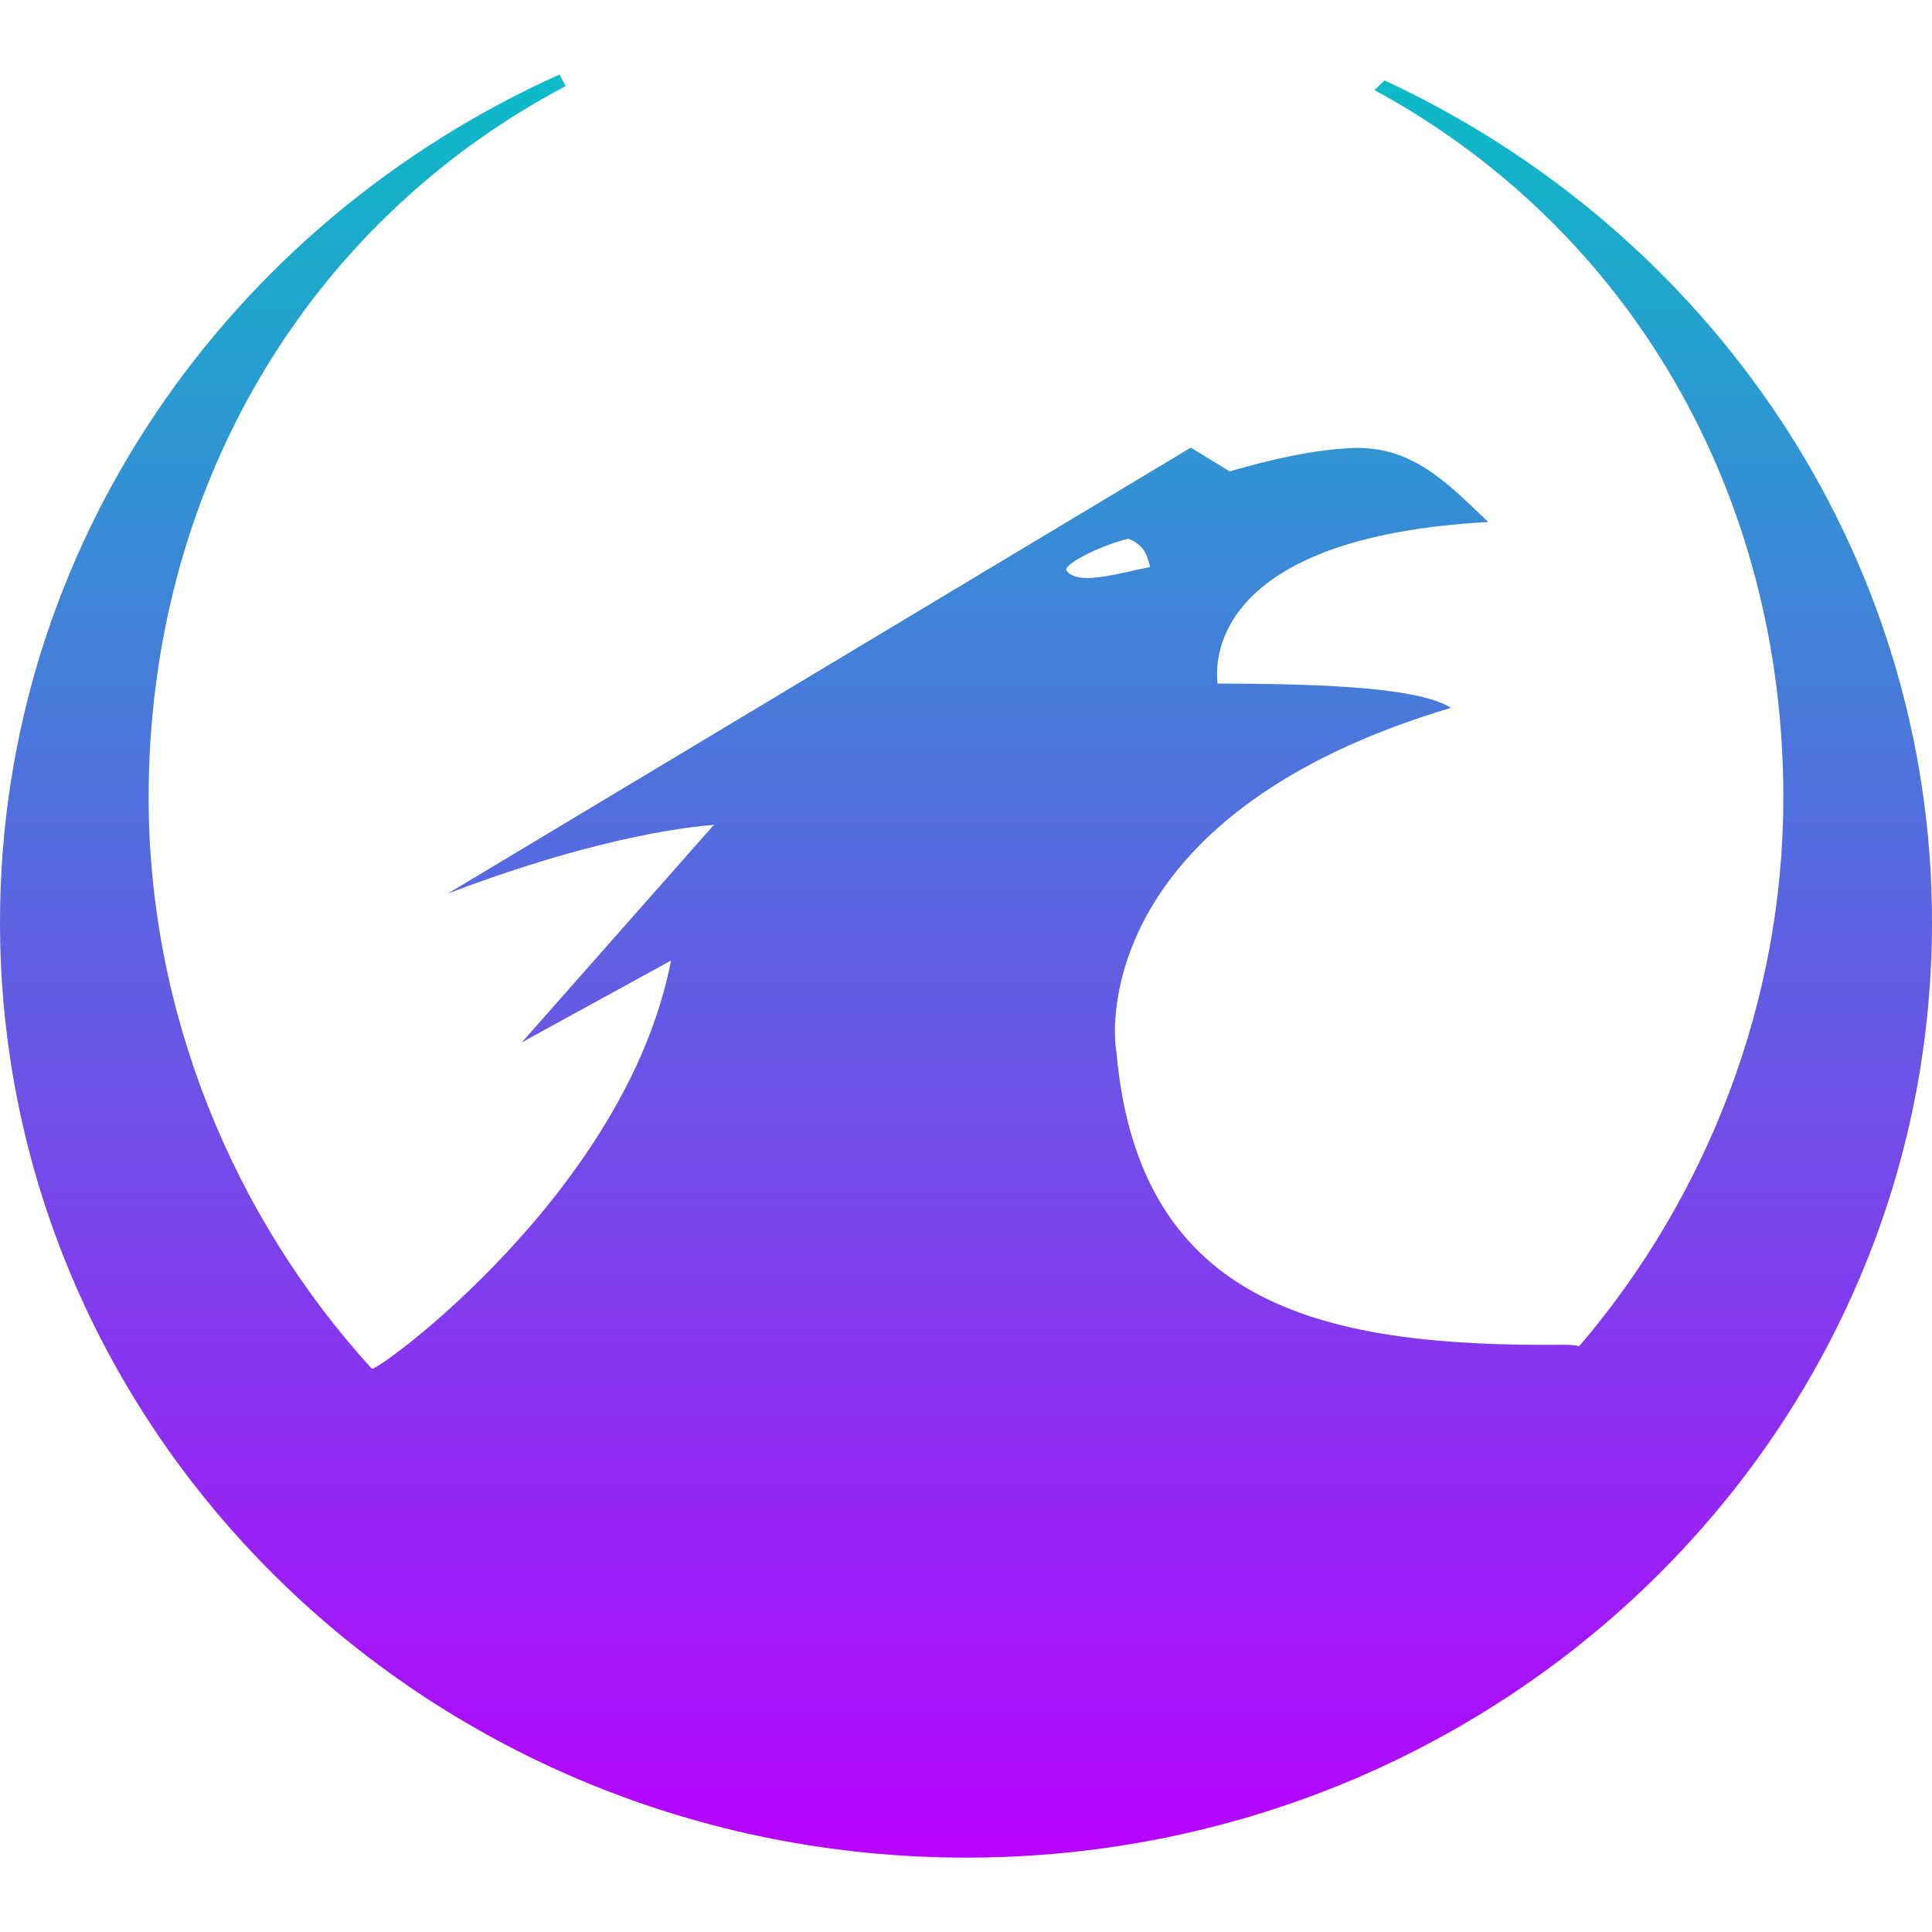
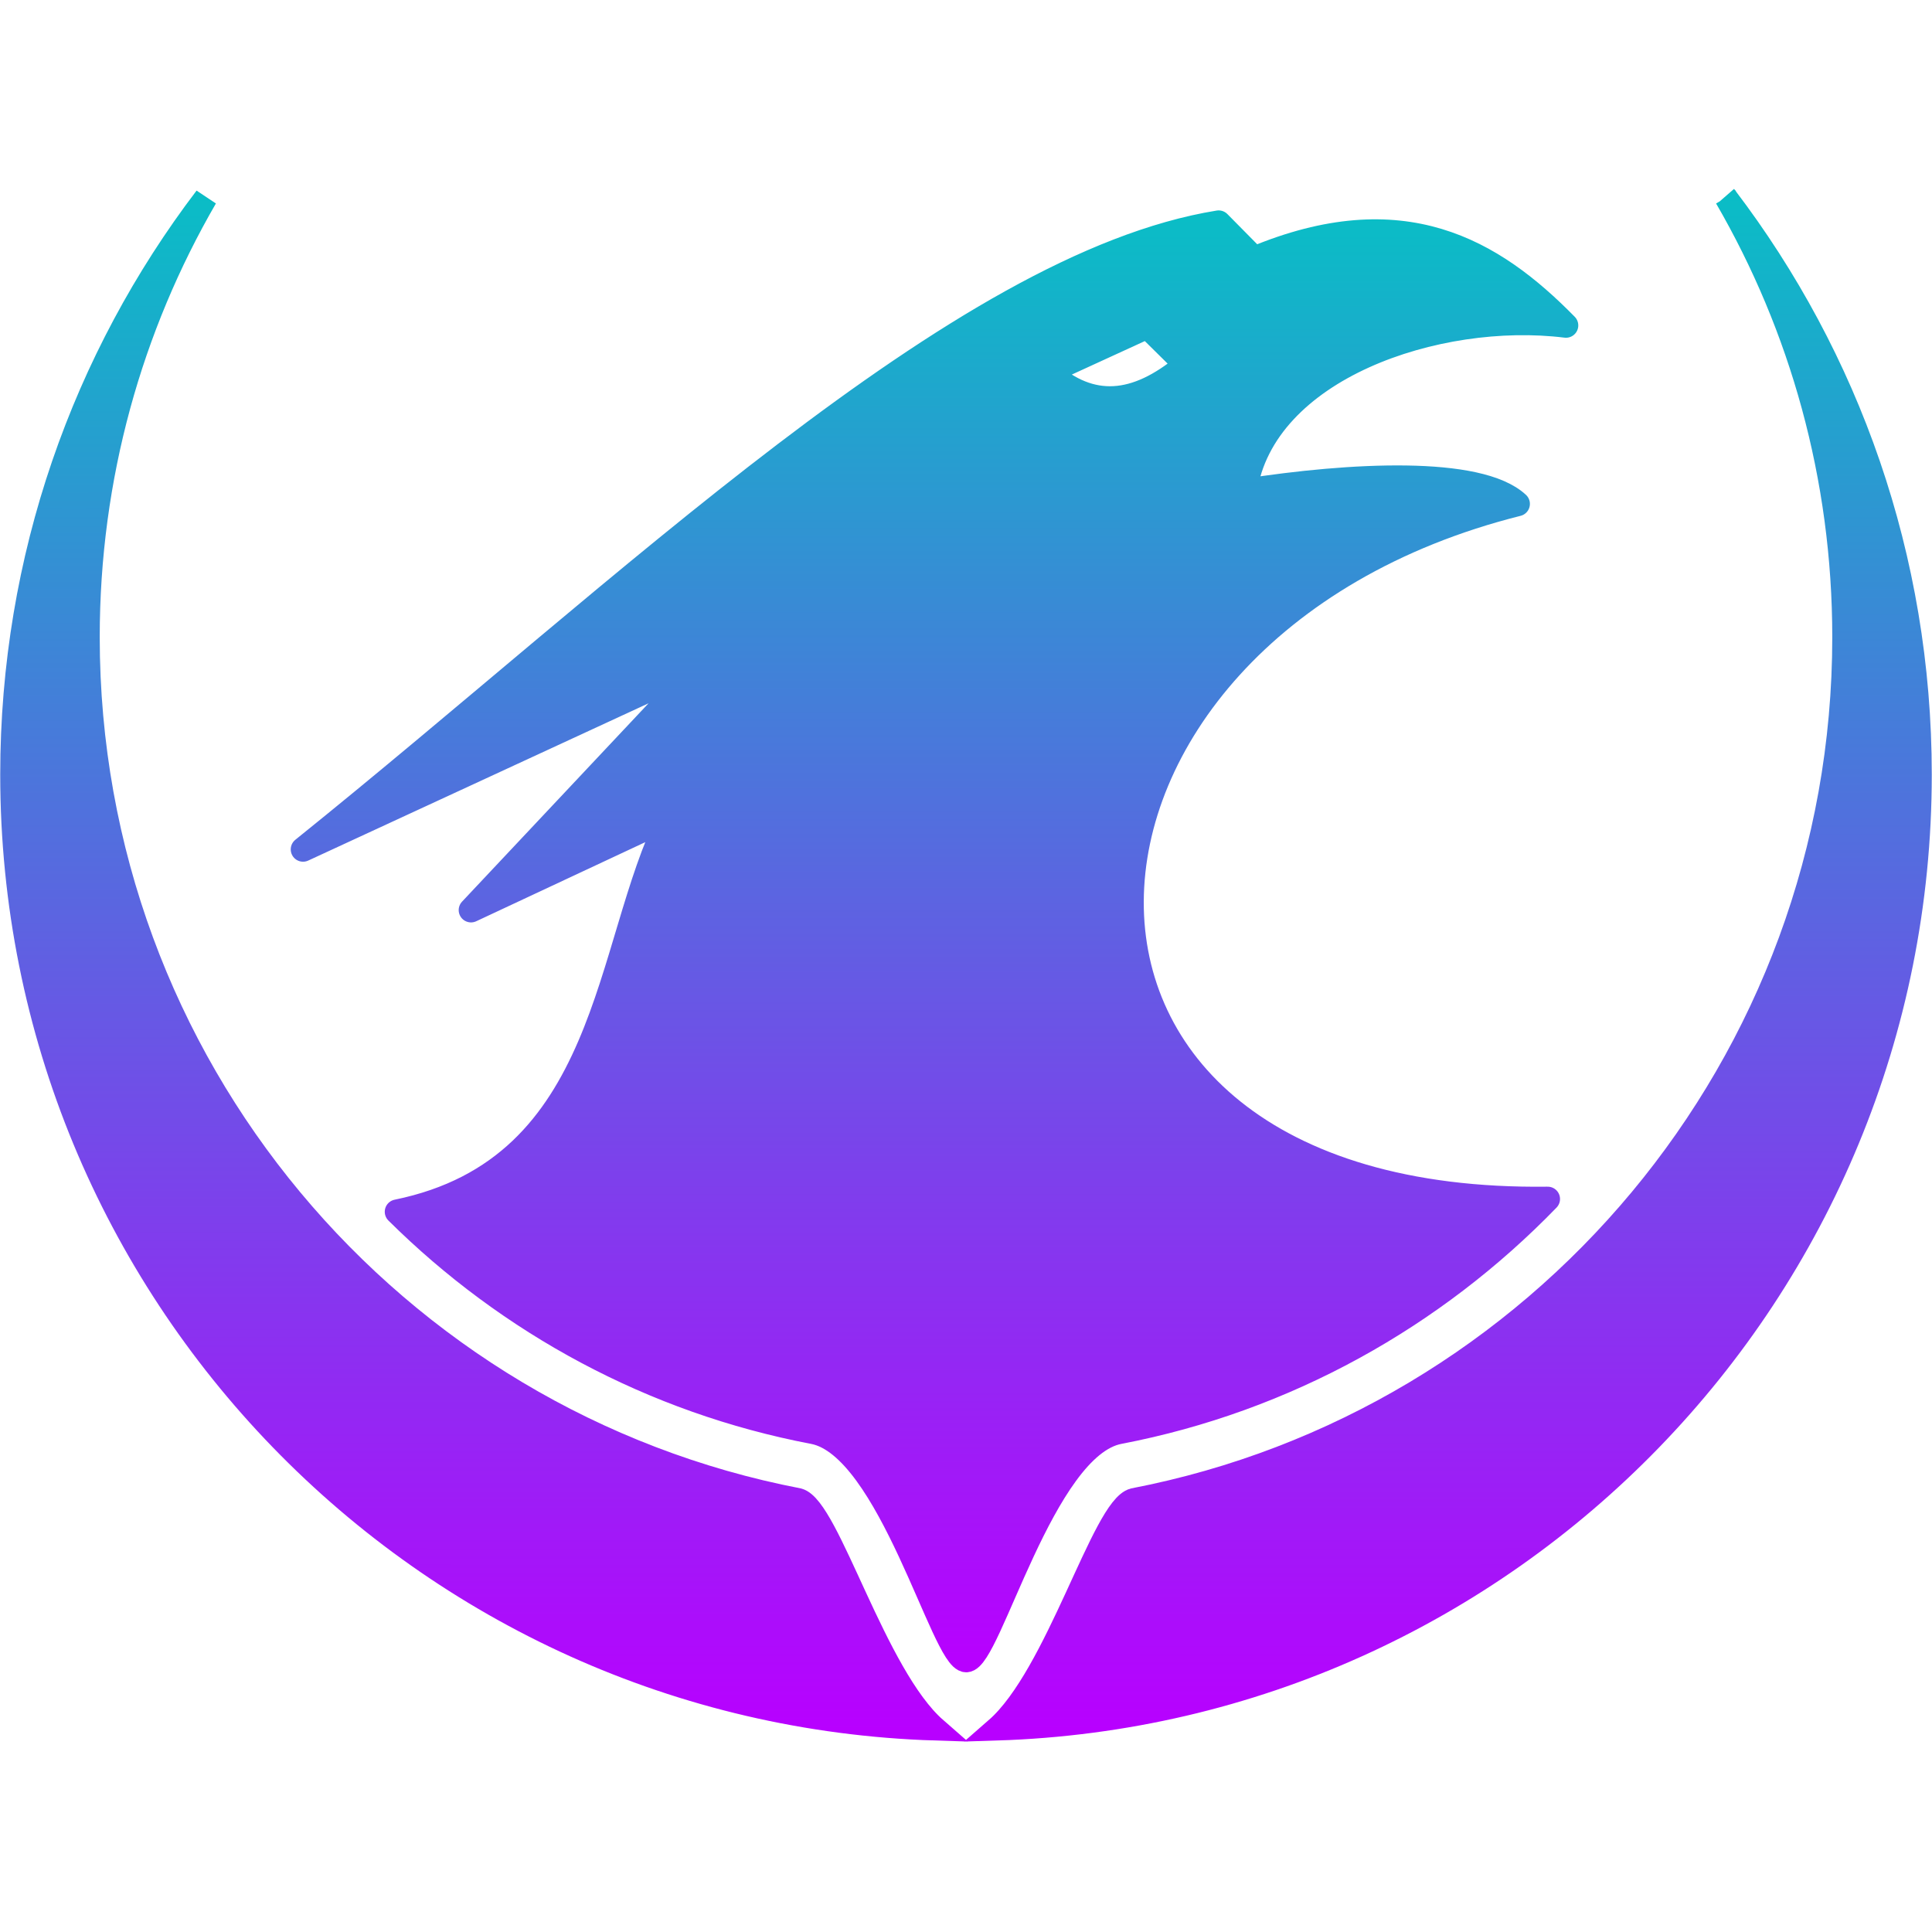
- <svg xmlns="http://www.w3.org/2000/svg" width="16" height="16" version="1.1">
+ <svg xmlns="http://www.w3.org/2000/svg" width="16" height="16" viewBox="0 0 4.233 4.233" version="1.1" id="svg1">
  <defs>
    <style id="current-color-scheme" type="text/css">
   .ColorScheme-Text { color: #0abdc6; } .ColorScheme-Highlight { color:#5294e2; }
  </style>
    <linearGradient id="arrongin" x1="0%" x2="0%" y1="0%" y2="100%">
      <stop offset="0%" style="stop-color:#dd9b44; stop-opacity:1" />
      <stop offset="100%" style="stop-color:#ad6c16; stop-opacity:1" />
    </linearGradient>
    <linearGradient id="aurora" x1="0%" x2="0%" y1="0%" y2="100%">
      <stop offset="0%" style="stop-color:#09D4DF; stop-opacity:1" />
      <stop offset="100%" style="stop-color:#9269F4; stop-opacity:1" />
    </linearGradient>
    <linearGradient id="cyberneon" x1="0%" x2="0%" y1="0%" y2="100%">
      <stop offset="0" style="stop-color:#0abdc6; stop-opacity:1" />
      <stop offset="1" style="stop-color:#ea00d9; stop-opacity:1" />
    </linearGradient>
    <linearGradient id="fitdance" x1="0%" x2="0%" y1="0%" y2="100%">
      <stop offset="0%" style="stop-color:#1AD6AB; stop-opacity:1" />
      <stop offset="100%" style="stop-color:#329DB6; stop-opacity:1" />
    </linearGradient>
    <linearGradient id="oomox" x1="0%" x2="0%" y1="0%" y2="100%">
      <stop offset="0%" style="stop-color:#0abdc6; stop-opacity:1" />
      <stop offset="100%" style="stop-color:#b800ff; stop-opacity:1" />
    </linearGradient>
    <linearGradient id="rainblue" x1="0%" x2="0%" y1="0%" y2="100%">
      <stop offset="0%" style="stop-color:#00F260; stop-opacity:1" />
      <stop offset="100%" style="stop-color:#0575E6; stop-opacity:1" />
    </linearGradient>
    <linearGradient id="sunrise" x1="0%" x2="0%" y1="0%" y2="100%">
      <stop offset="0%" style="stop-color: #FF8501; stop-opacity:1" />
      <stop offset="100%" style="stop-color: #FFCB01; stop-opacity:1" />
    </linearGradient>
    <linearGradient id="telinkrin" x1="0%" x2="0%" y1="0%" y2="100%">
      <stop offset="0%" style="stop-color: #b2ced6; stop-opacity:1" />
      <stop offset="100%" style="stop-color: #6da5b7; stop-opacity:1" />
    </linearGradient>
    <linearGradient id="60spsycho" x1="0%" x2="0%" y1="0%" y2="100%">
      <stop offset="0%" style="stop-color: #df5940; stop-opacity:1" />
      <stop offset="25%" style="stop-color: #d8d15f; stop-opacity:1" />
      <stop offset="50%" style="stop-color: #e9882a; stop-opacity:1" />
      <stop offset="100%" style="stop-color: #279362; stop-opacity:1" />
    </linearGradient>
    <linearGradient id="90ssummer" x1="0%" x2="0%" y1="0%" y2="100%">
      <stop offset="0%" style="stop-color: #f618c7; stop-opacity:1" />
      <stop offset="20%" style="stop-color: #94ffab; stop-opacity:1" />
      <stop offset="50%" style="stop-color: #fbfd54; stop-opacity:1" />
      <stop offset="100%" style="stop-color: #0f83ae; stop-opacity:1" />
    </linearGradient>
  </defs>
-   <path fill="url(#oomox)" class="ColorScheme-Text" fill-rule="evenodd" d="M 5.557 7.955 L 4.322 8.632 L 5.912 6.831 C 5.43 6.87 4.646 7.041 3.707 7.401 L 9.862 3.707 L 10.184 3.904 C 10.556 3.795 10.887 3.726 11.186 3.711 L 11.186 3.711 L 11.185 3.711 C 11.683 3.685 11.978 3.989 12.324 4.323 C 10.115 4.445 10.053 5.408 10.083 5.661 C 10.767 5.663 11.728 5.676 12.016 5.862 C 9.153 6.716 9.196 8.446 9.246 8.715 C 9.434 10.838 10.996 11.153 12.94 11.137 C 12.994 11.135 13.038 11.141 13.079 11.148 C 14.14 9.907 14.769 8.292 14.769 6.604 C 14.769 4.086 13.5 1.897 11.383 0.746 L 11.466 0.666 C 14.148 1.911 16 4.564 16 7.639 C 16 11.916 12.418 15.384 8.001 15.384 C 3.582 15.384 0 11.916 0 7.639 C 0 4.525 1.898 1.846 4.634 0.617 L 4.634 0.616 C 4.649 0.648 4.67 0.682 4.684 0.713 C 2.532 1.852 1.231 4.059 1.231 6.604 C 1.231 8.377 1.925 10.069 3.079 11.335 C 3.101 11.379 5.188 9.875 5.557 7.955 Z M 9.34 4.459 C 9.482 4.516 9.5 4.602 9.525 4.696 C 9.279 4.743 8.931 4.855 8.834 4.728 C 8.79 4.684 9.092 4.523 9.343 4.462 L 9.34 4.459 L 9.34 4.459 Z" />
+   <path style="display:inline;fill:url(#oomox);fill-opacity:1;fill-rule:evenodd;stroke:url(#oomox);stroke-width:0.054;stroke-linejoin:round;stroke-miterlimit:4;stroke-dasharray:none;stroke-opacity:1" d="M 2.67,0.488 C 2.101,0.58 1.374,1.29 0.664,1.861 L 1.536,1.458 1.032,1.994 1.468,1.79 C 1.325,2.072 1.34,2.559 0.87,2.655 1.115,2.898 1.43,3.07 1.782,3.137 c 0.168,0.032 0.285,0.5 0.335,0.5 0.05,0 0.167,-0.468 0.335,-0.5 C 2.817,3.067 3.142,2.884 3.391,2.627 2.147,2.643 2.225,1.38 3.325,1.104 3.24,1.025 2.958,1.04 2.727,1.076 2.767,0.807 3.149,0.678 3.431,0.713 3.27,0.549 3.073,0.431 2.748,0.567 Z m -0.156,0.227 0.085,0.084 C 2.488,0.892 2.39,0.898 2.296,0.815 Z" id="PhoenixHead" class="ColorScheme-Text" />
+   <path style="display:inline;fill:url(#oomox);fill-opacity:1;stroke:url(#oomox);stroke-width:0.051" d="M 0.451,0.433 C 0.184,0.784 0.026,1.222 0.026,1.697 c 0,1.132 0.9,2.056 2.024,2.091 C 1.916,3.671 1.815,3.303 1.749,3.286 0.861,3.115 0.193,2.333 0.193,1.396 c 0,-0.351 0.094,-0.68 0.258,-0.963 z m 3.331,0 c 0.164,0.283 0.258,0.612 0.258,0.963 0,0.937 -0.669,1.719 -1.556,1.89 -0.067,0.017 -0.167,0.385 -0.301,0.502 1.124,-0.035 2.024,-0.959 2.024,-2.091 0,-0.475 -0.158,-0.913 -0.426,-1.265 z" id="Ring" class="ColorScheme-Text" />
</svg>
